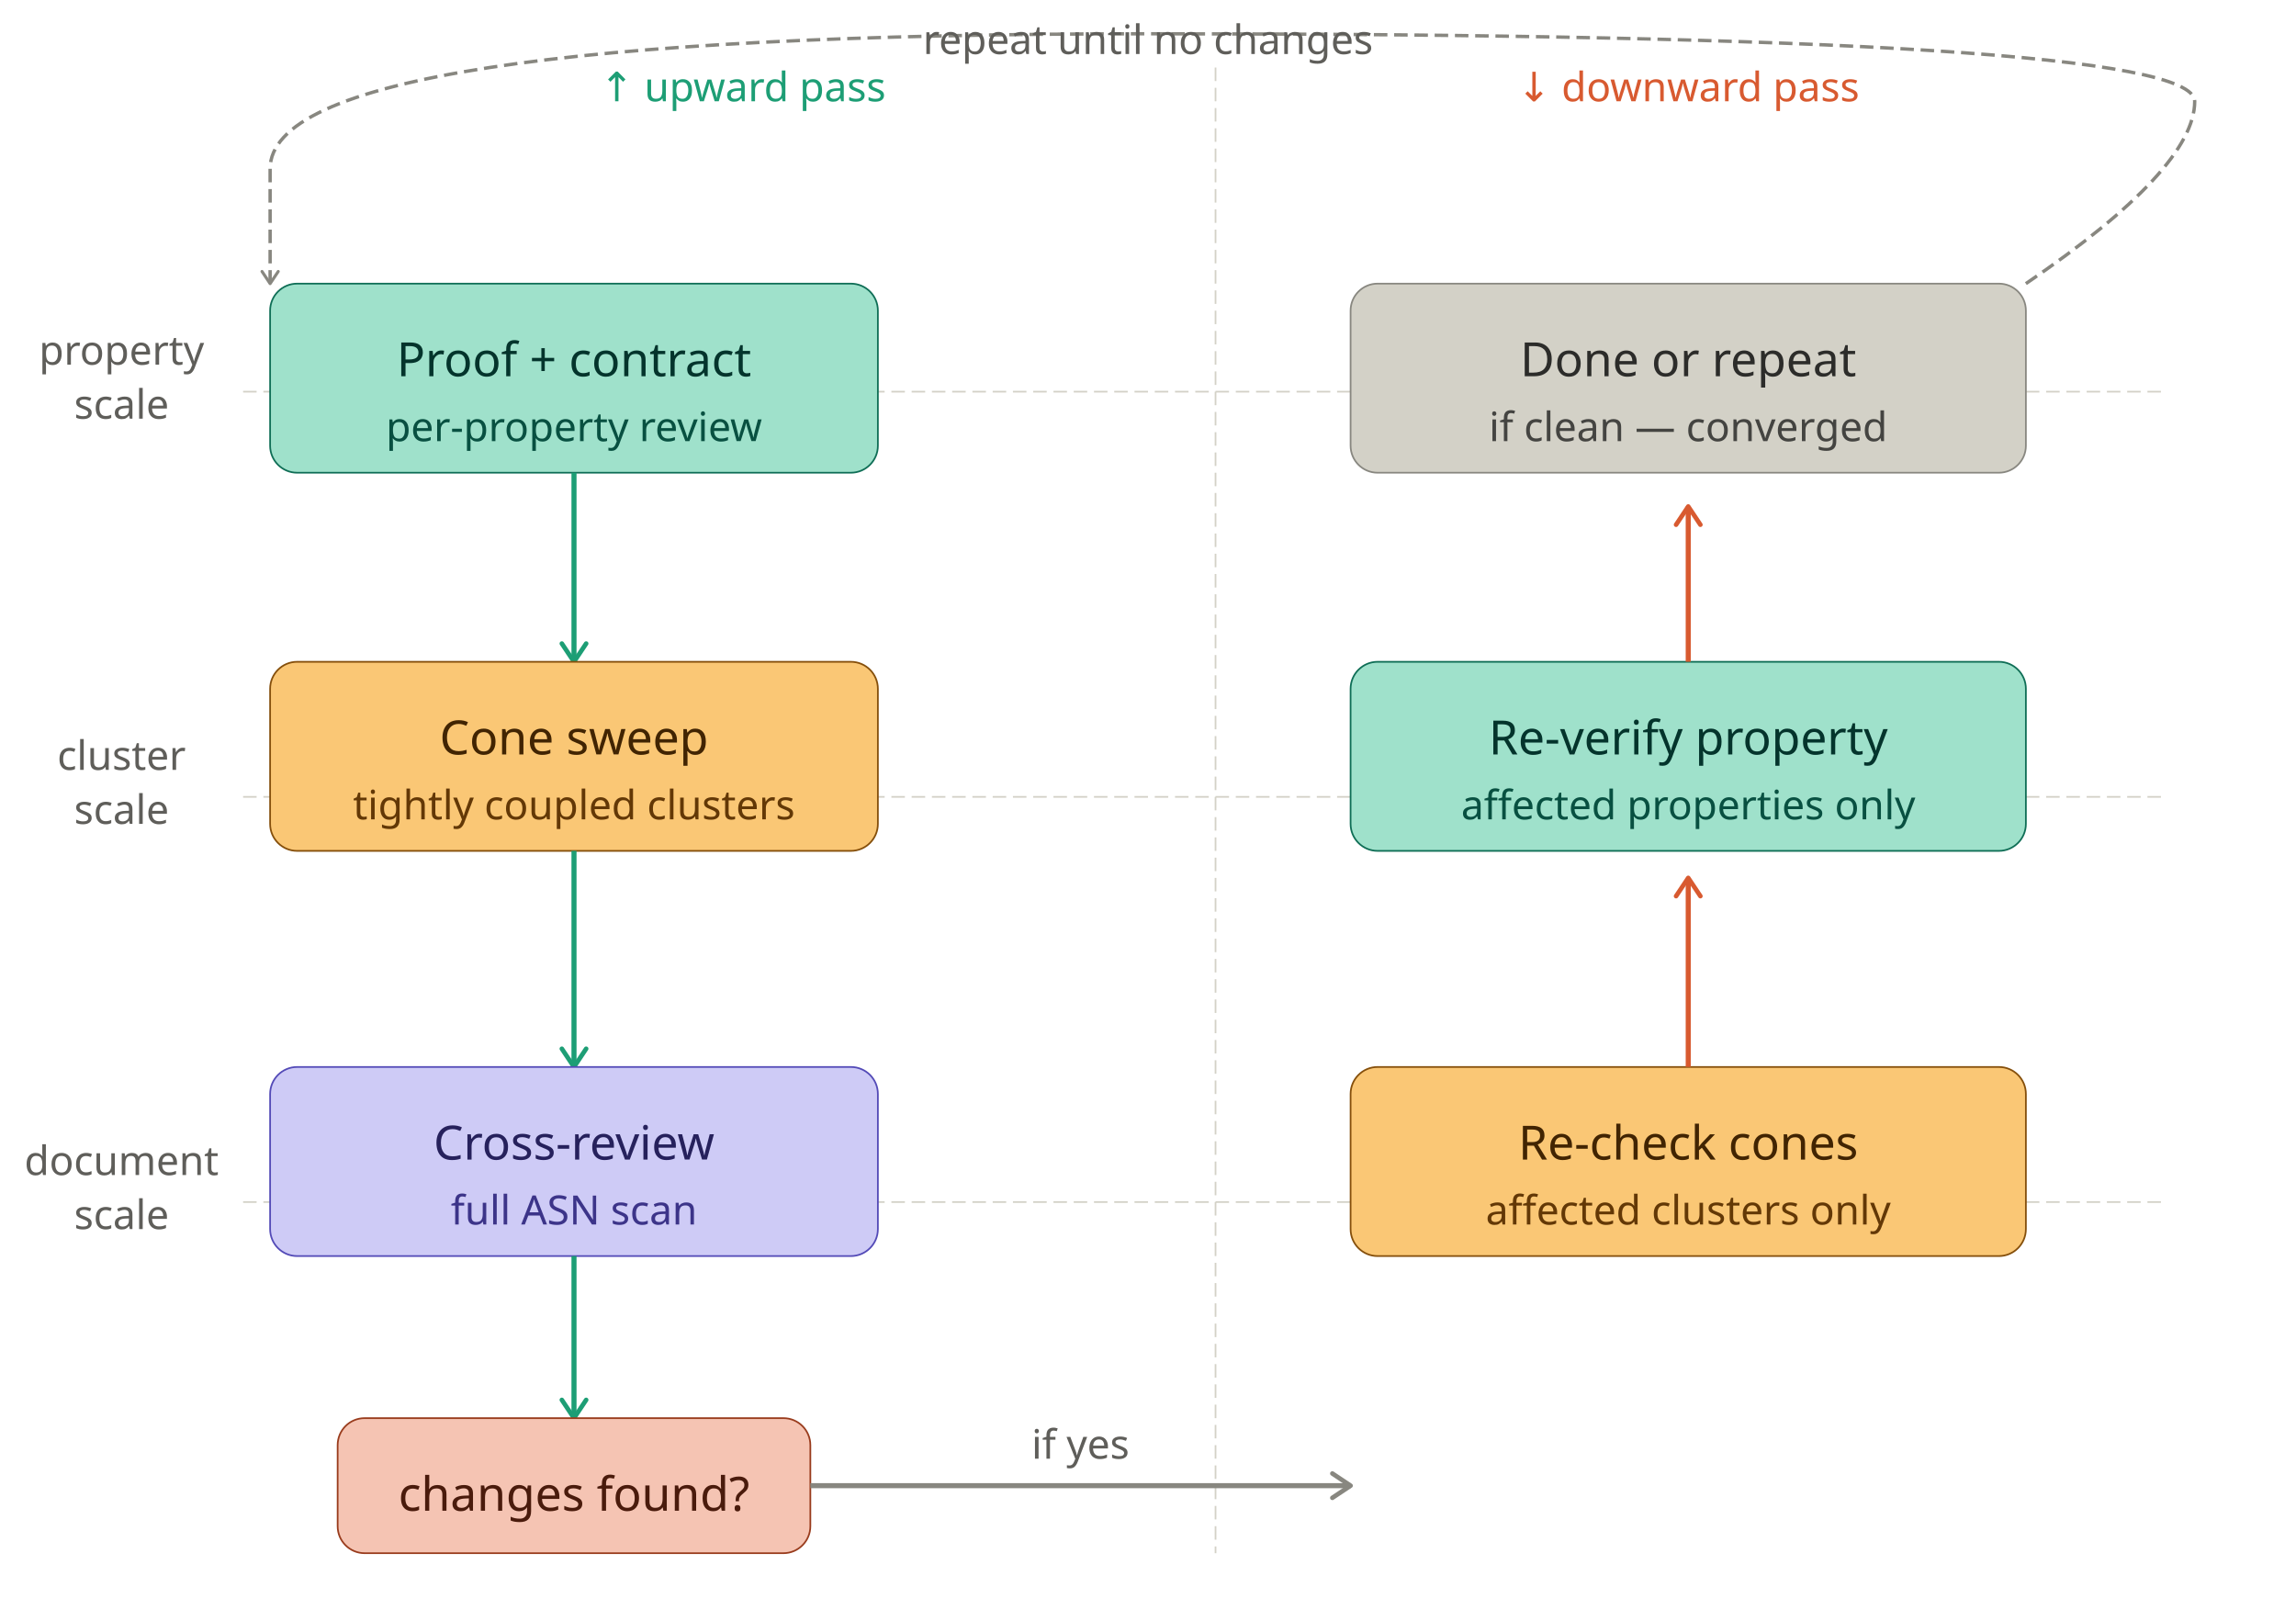
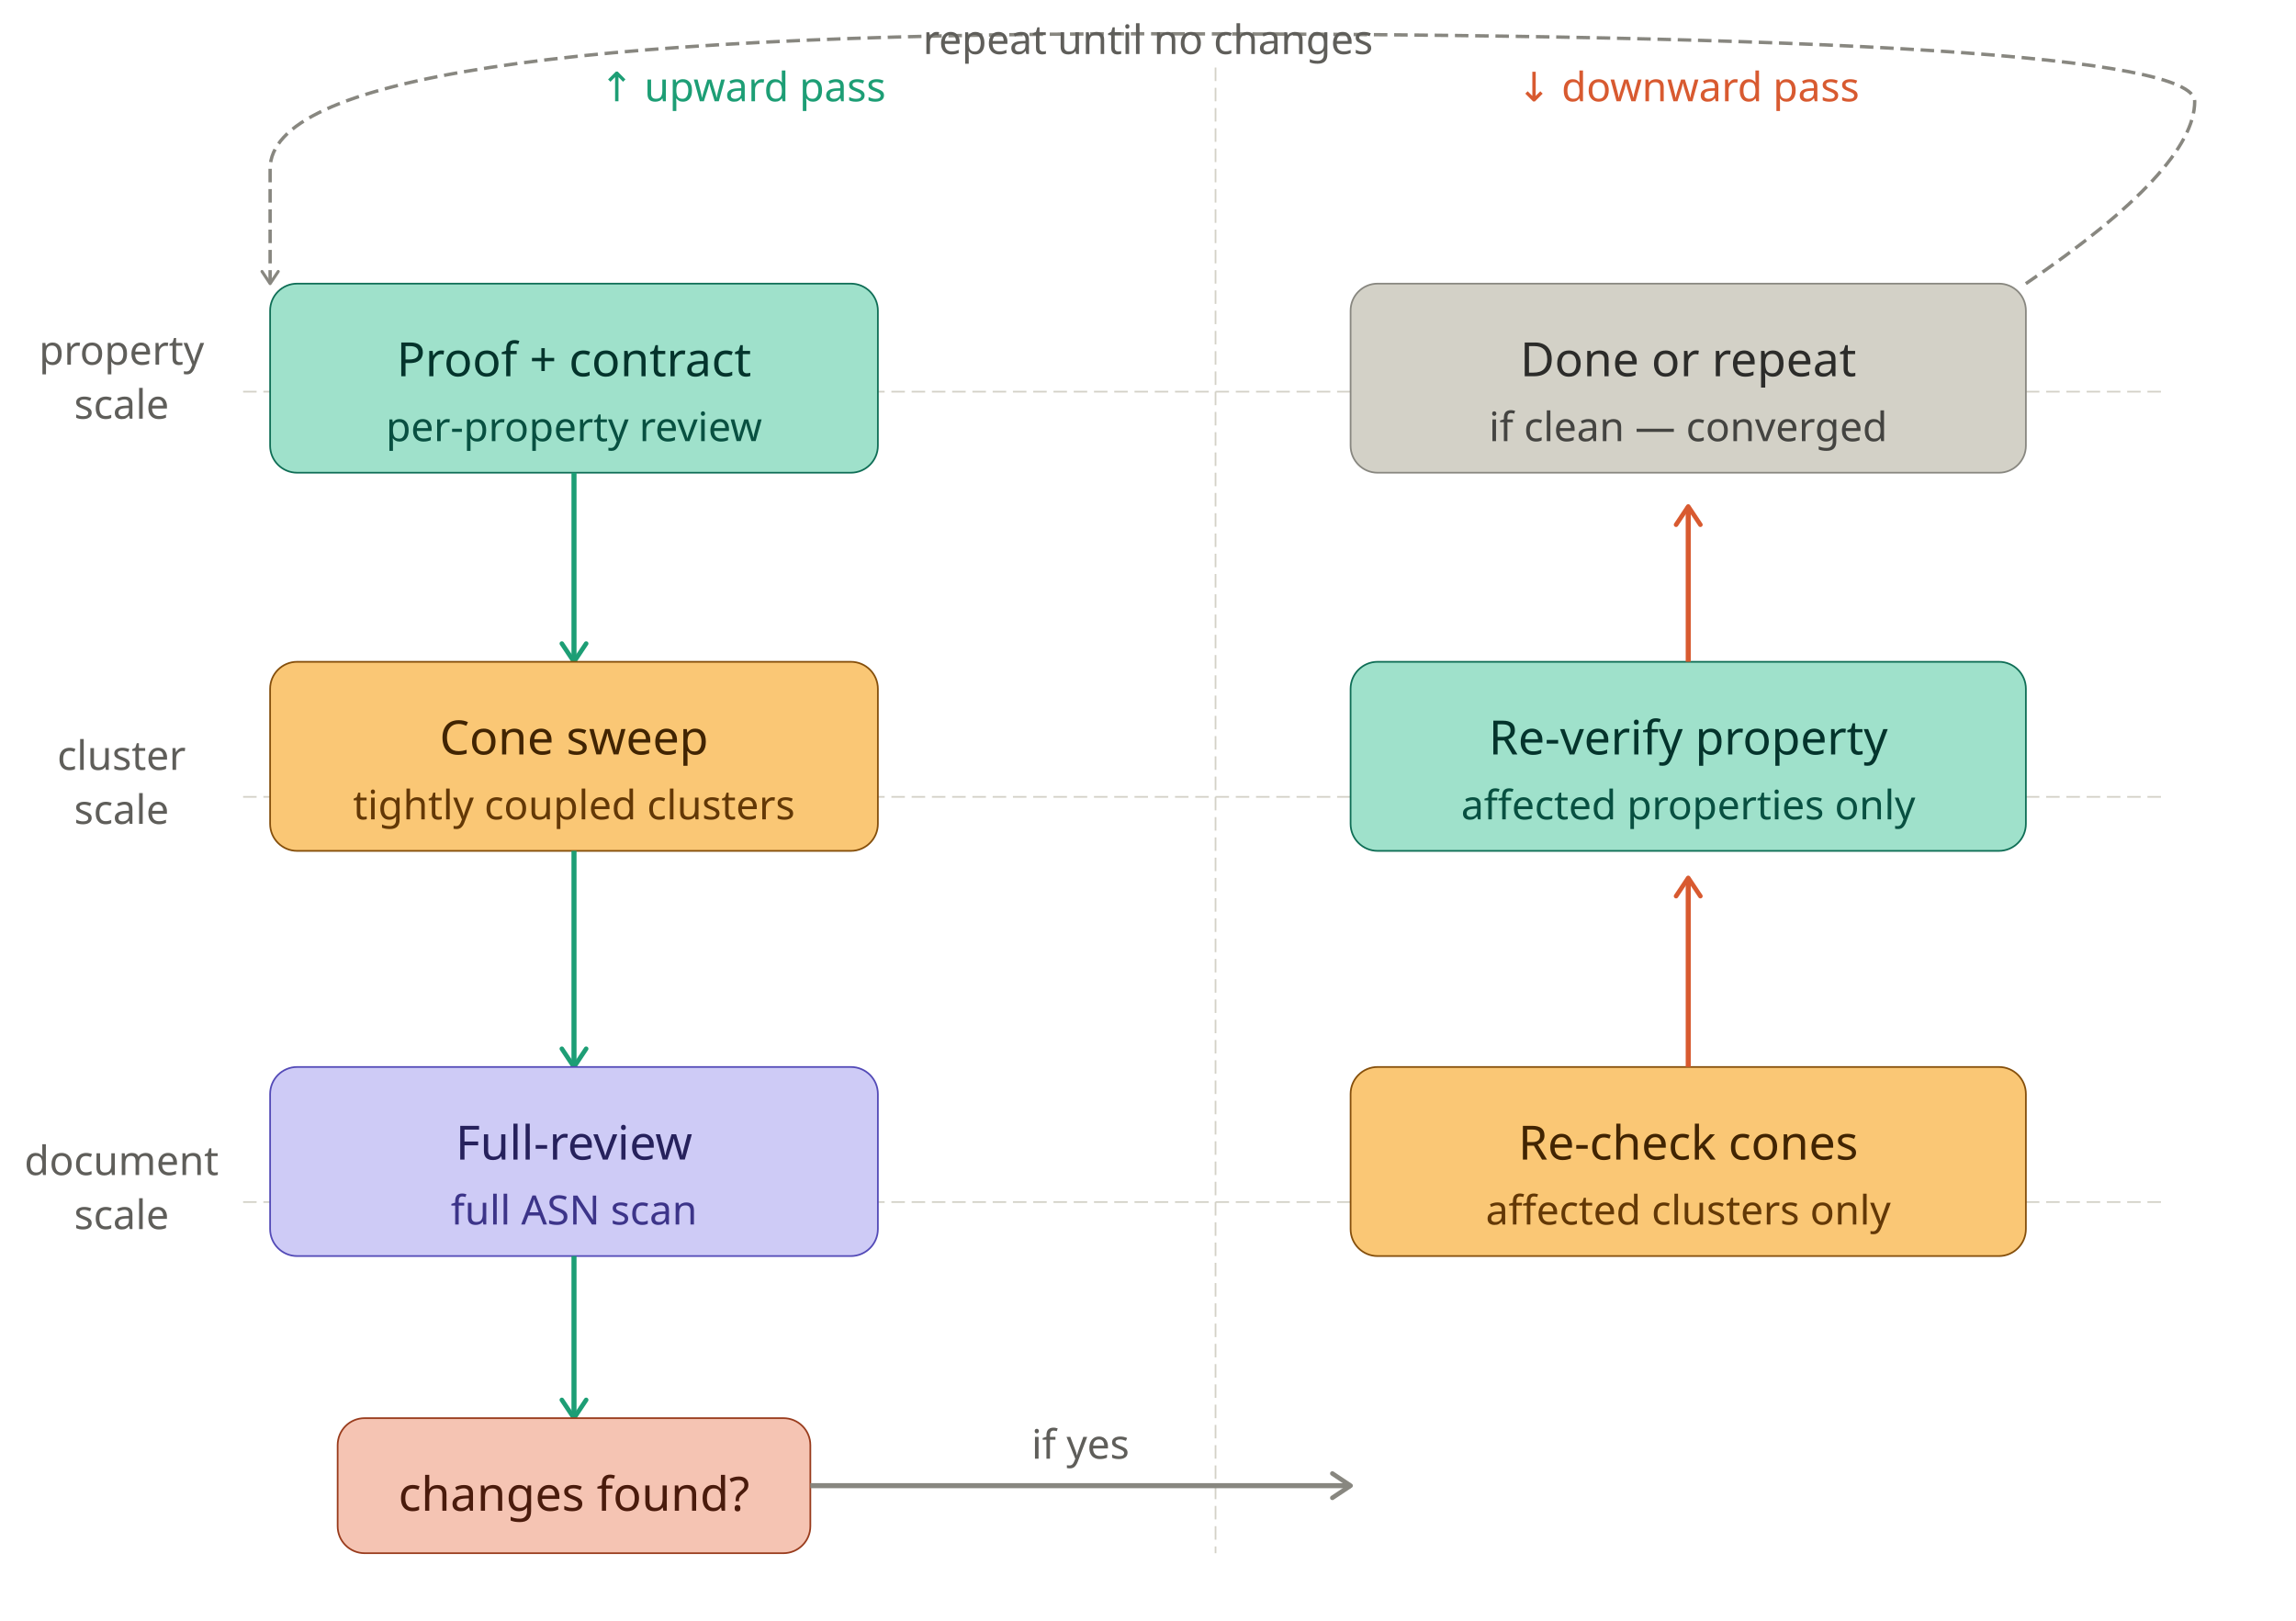
<svg xmlns="http://www.w3.org/2000/svg" width="100%" viewBox="0 0 680 480">
  <defs>
    <marker id="arrow" viewBox="0 0 10 10" refX="8" refY="5" markerWidth="6" markerHeight="6" orient="auto-start-reverse">
      <path d="M2 1L8 5L2 9" fill="none" stroke="#888780" stroke-width="1.5" stroke-linecap="round" stroke-linejoin="round" />
    </marker>
    <marker id="arrow-green" viewBox="0 0 10 10" refX="8" refY="5" markerWidth="6" markerHeight="6" orient="auto-start-reverse">
      <path d="M2 1L8 5L2 9" fill="none" stroke="#1D9E75" stroke-width="1.5" stroke-linecap="round" stroke-linejoin="round" />
    </marker>
    <marker id="arrow-red" viewBox="0 0 10 10" refX="8" refY="5" markerWidth="6" markerHeight="6" orient="auto-start-reverse">
      <path d="M2 1L8 5L2 9" fill="none" stroke="#D85A30" stroke-width="1.5" stroke-linecap="round" stroke-linejoin="round" />
    </marker>
  </defs>
  <text font-family="sans-serif" font-size="12" fill="#5F5E5A" x="36" y="108" text-anchor="middle">property</text>
  <text font-family="sans-serif" font-size="12" fill="#5F5E5A" x="36" y="124" text-anchor="middle">scale</text>
  <text font-family="sans-serif" font-size="12" fill="#5F5E5A" x="36" y="228" text-anchor="middle">cluster</text>
  <text font-family="sans-serif" font-size="12" fill="#5F5E5A" x="36" y="244" text-anchor="middle">scale</text>
  <text font-family="sans-serif" font-size="12" fill="#5F5E5A" x="36" y="348" text-anchor="middle">document</text>
  <text font-family="sans-serif" font-size="12" fill="#5F5E5A" x="36" y="364" text-anchor="middle">scale</text>
  <line x1="72" y1="116" x2="640" y2="116" stroke="#D3D1C7" stroke-width="0.5" stroke-dasharray="4 2" />
  <line x1="72" y1="236" x2="640" y2="236" stroke="#D3D1C7" stroke-width="0.5" stroke-dasharray="4 2" />
  <line x1="72" y1="356" x2="640" y2="356" stroke="#D3D1C7" stroke-width="0.5" stroke-dasharray="4 2" />
  <text font-family="sans-serif" font-size="12" fill="#1D9E75" x="220" y="30" text-anchor="middle">↑ upward pass</text>
  <text font-family="sans-serif" font-size="12" fill="#D85A30" x="500" y="30" text-anchor="middle">↓ downward pass</text>
  <line x1="360" y1="20" x2="360" y2="460" stroke="#D3D1C7" stroke-width="0.5" stroke-dasharray="4 2" />
  <rect x="80" y="84" width="180" height="56" rx="8" fill="#9FE1CB" stroke="#0F6E56" stroke-width="0.5" />
  <text font-family="sans-serif" font-size="14" font-weight="500" fill="#04342C" x="170" y="106" text-anchor="middle" dominant-baseline="central">Proof + contract</text>
  <text font-family="sans-serif" font-size="12" fill="#085041" x="170" y="126" text-anchor="middle" dominant-baseline="central">per-property review</text>
  <line x1="170" y1="140" x2="170" y2="196" stroke="#1D9E75" stroke-width="1.5" marker-end="url(#arrow-green)" />
  <rect x="80" y="196" width="180" height="56" rx="8" fill="#FAC775" stroke="#854F0B" stroke-width="0.5" />
  <text font-family="sans-serif" font-size="14" font-weight="500" fill="#412402" x="170" y="218" text-anchor="middle" dominant-baseline="central">Cone sweep</text>
  <text font-family="sans-serif" font-size="12" fill="#633806" x="170" y="238" text-anchor="middle" dominant-baseline="central">tightly coupled clusters</text>
  <line x1="170" y1="252" x2="170" y2="316" stroke="#1D9E75" stroke-width="1.5" marker-end="url(#arrow-green)" />
  <rect x="80" y="316" width="180" height="56" rx="8" fill="#CECBF6" stroke="#534AB7" stroke-width="0.5" />
-   <text font-family="sans-serif" font-size="14" font-weight="500" fill="#26215C" x="170" y="338" text-anchor="middle" dominant-baseline="central">Cross-review</text>
+   <text font-family="sans-serif" font-size="14" font-weight="500" fill="#26215C" x="170" y="338" text-anchor="middle" dominant-baseline="central">Full-review</text>
  <text font-family="sans-serif" font-size="12" fill="#3C3489" x="170" y="358" text-anchor="middle" dominant-baseline="central">full ASN scan</text>
  <line x1="170" y1="372" x2="170" y2="420" stroke="#1D9E75" stroke-width="1.5" marker-end="url(#arrow-green)" />
  <rect x="100" y="420" width="140" height="40" rx="8" fill="#F5C4B3" stroke="#993C1D" stroke-width="0.5" />
  <text font-family="sans-serif" font-size="14" font-weight="500" fill="#4A1B0C" x="170" y="442" text-anchor="middle" dominant-baseline="central">changes found?</text>
  <line x1="240" y1="440" x2="400" y2="440" stroke="#888780" stroke-width="1.5" marker-end="url(#arrow)" />
  <text font-family="sans-serif" font-size="12" fill="#5F5E5A" x="320" y="432" text-anchor="middle">if yes</text>
  <rect x="400" y="316" width="200" height="56" rx="8" fill="#FAC775" stroke="#854F0B" stroke-width="0.5" />
  <text font-family="sans-serif" font-size="14" font-weight="500" fill="#412402" x="500" y="338" text-anchor="middle" dominant-baseline="central">Re-check cones</text>
  <text font-family="sans-serif" font-size="12" fill="#633806" x="500" y="358" text-anchor="middle" dominant-baseline="central">affected clusters only</text>
  <line x1="500" y1="316" x2="500" y2="260" stroke="#D85A30" stroke-width="1.5" marker-end="url(#arrow-red)" />
  <rect x="400" y="196" width="200" height="56" rx="8" fill="#9FE1CB" stroke="#0F6E56" stroke-width="0.5" />
  <text font-family="sans-serif" font-size="14" font-weight="500" fill="#04342C" x="500" y="218" text-anchor="middle" dominant-baseline="central">Re-verify property</text>
  <text font-family="sans-serif" font-size="12" fill="#085041" x="500" y="238" text-anchor="middle" dominant-baseline="central">affected properties only</text>
  <line x1="500" y1="196" x2="500" y2="150" stroke="#D85A30" stroke-width="1.5" marker-end="url(#arrow-red)" />
  <rect x="400" y="84" width="200" height="56" rx="8" fill="#D3D1C7" stroke="#888780" stroke-width="0.5" />
  <text font-family="sans-serif" font-size="14" font-weight="500" fill="#2C2C2A" x="500" y="106" text-anchor="middle" dominant-baseline="central">Done or repeat</text>
  <text font-family="sans-serif" font-size="12" fill="#444441" x="500" y="126" text-anchor="middle" dominant-baseline="central">if clean — converged</text>
  <path d="M 600 84 Q 650 50 650 30 Q 650 10 340 10 Q 80 10 80 50 Q 80 70 80 84" fill="none" stroke="#888780" stroke-width="1" stroke-dasharray="4 2" marker-end="url(#arrow)" />
  <text font-family="sans-serif" font-size="12" fill="#5F5E5A" x="340" y="16" text-anchor="middle">repeat until no changes</text>
</svg>
